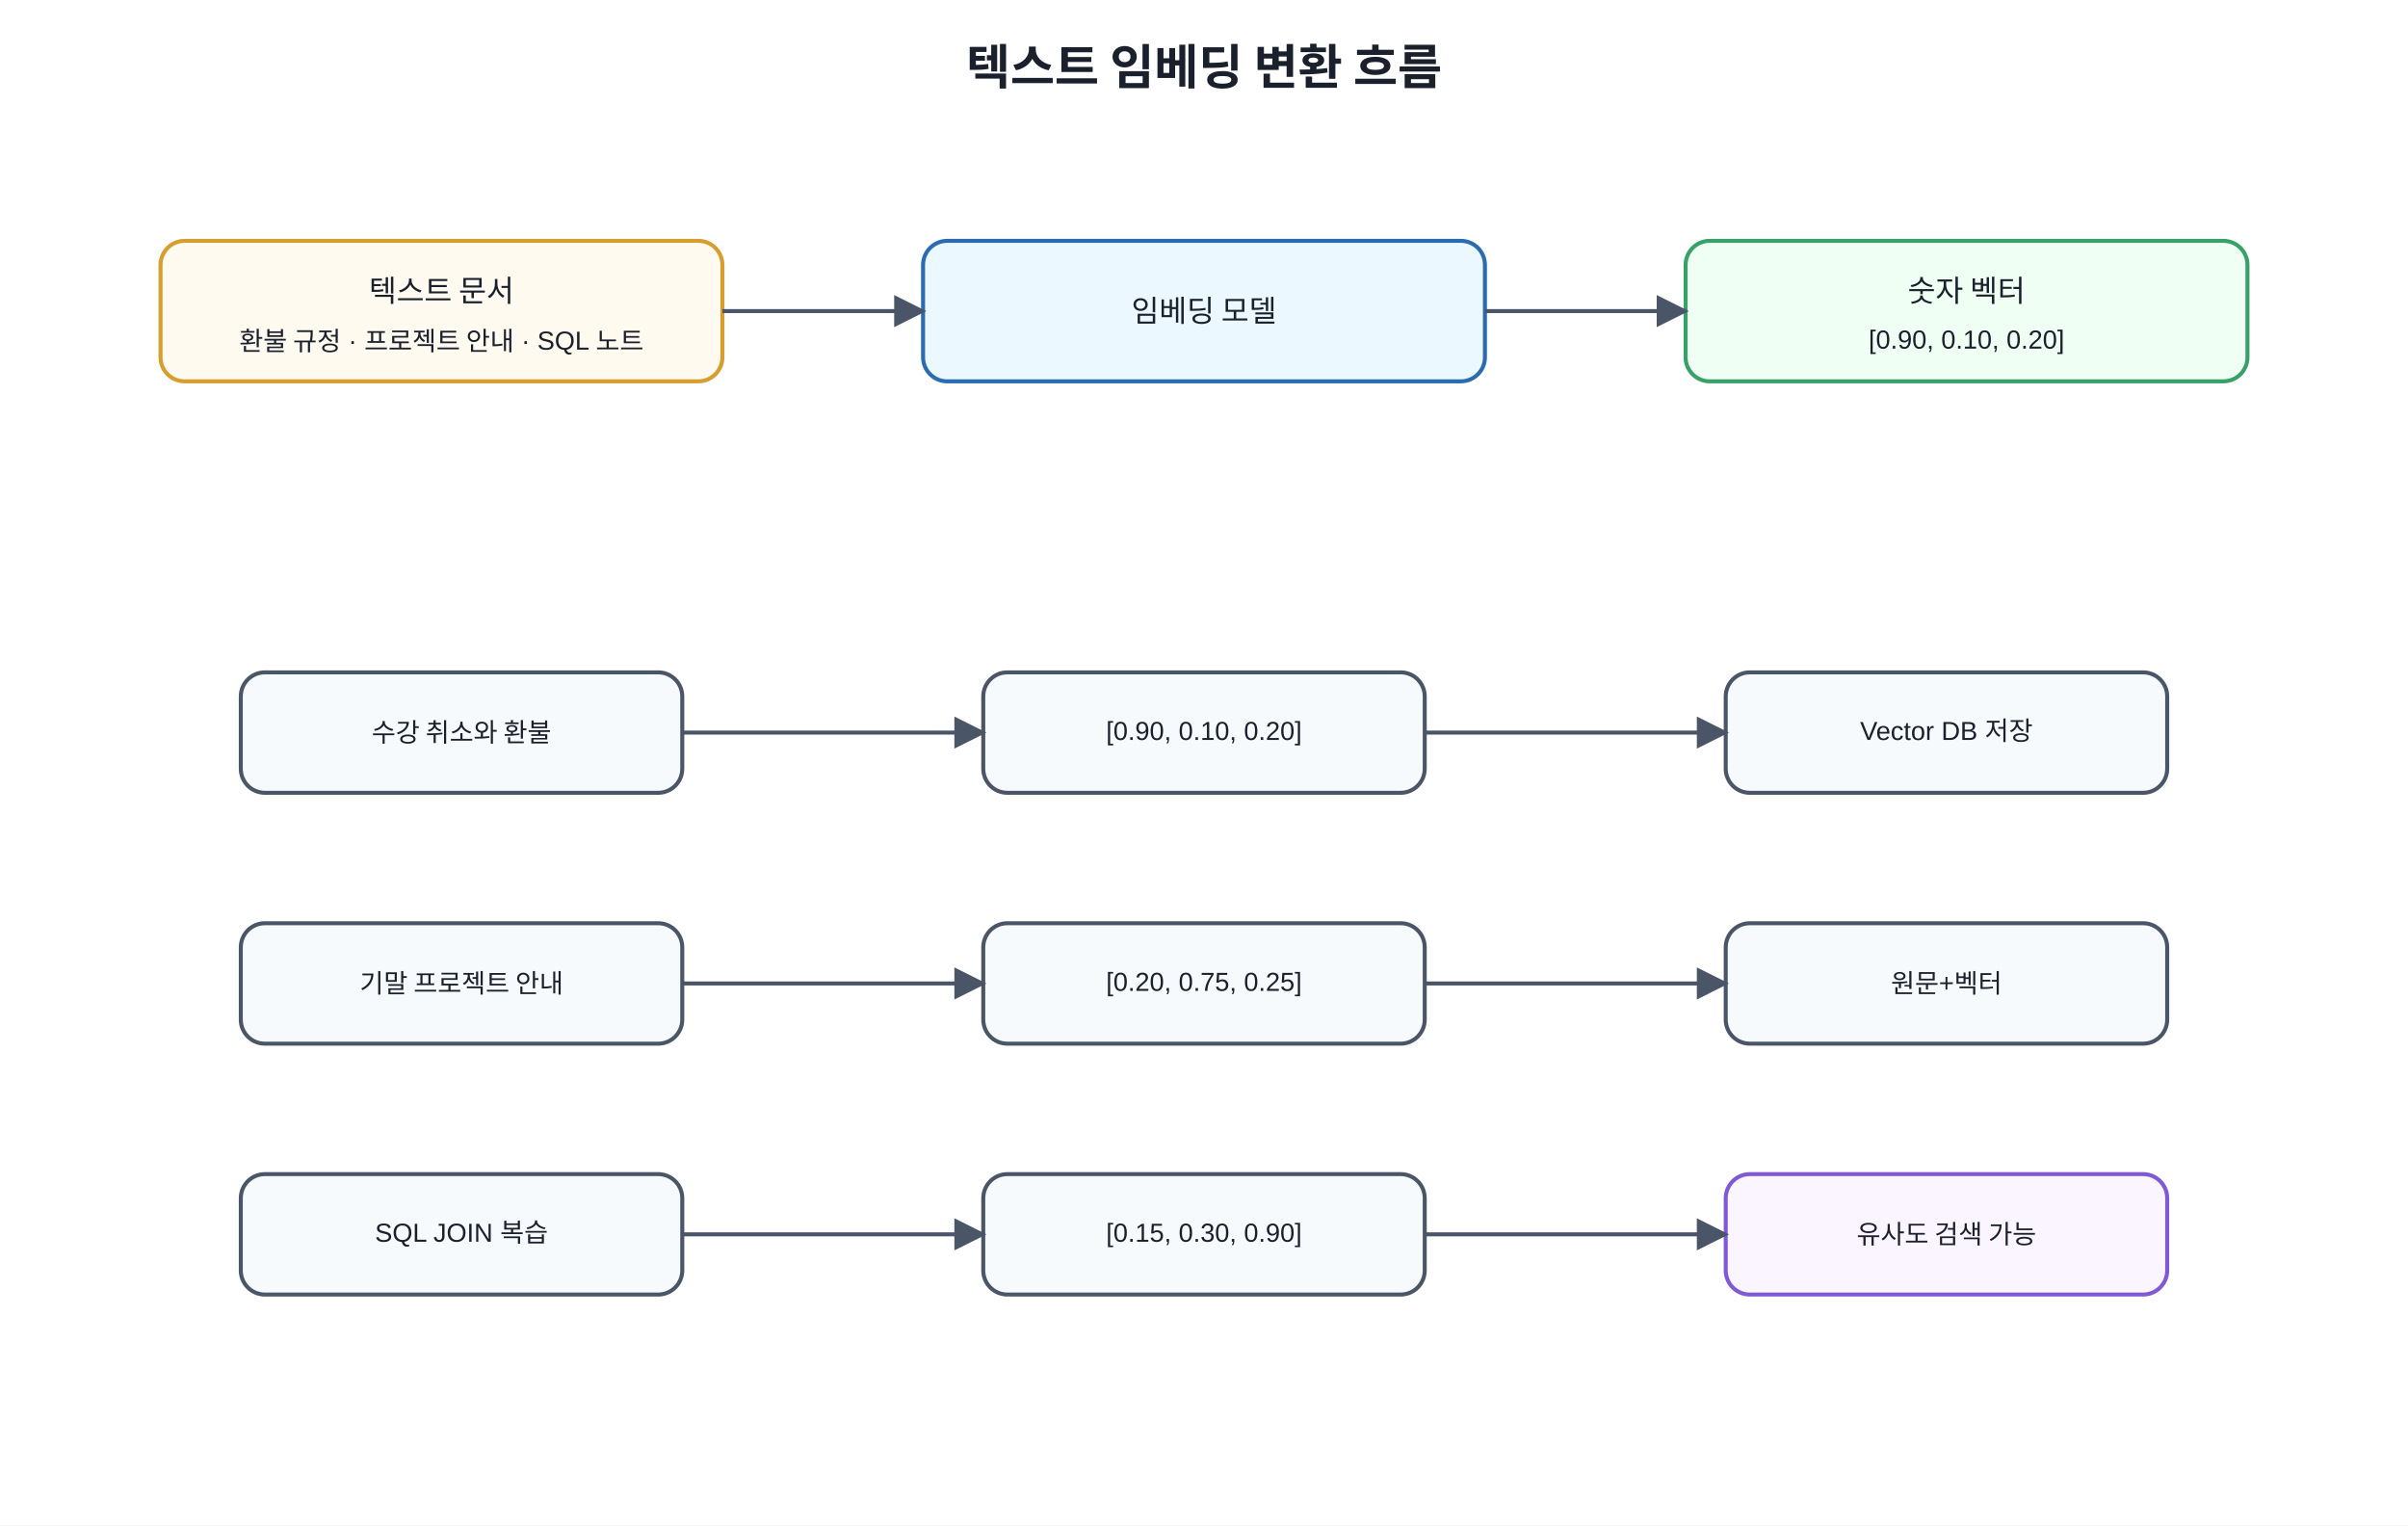
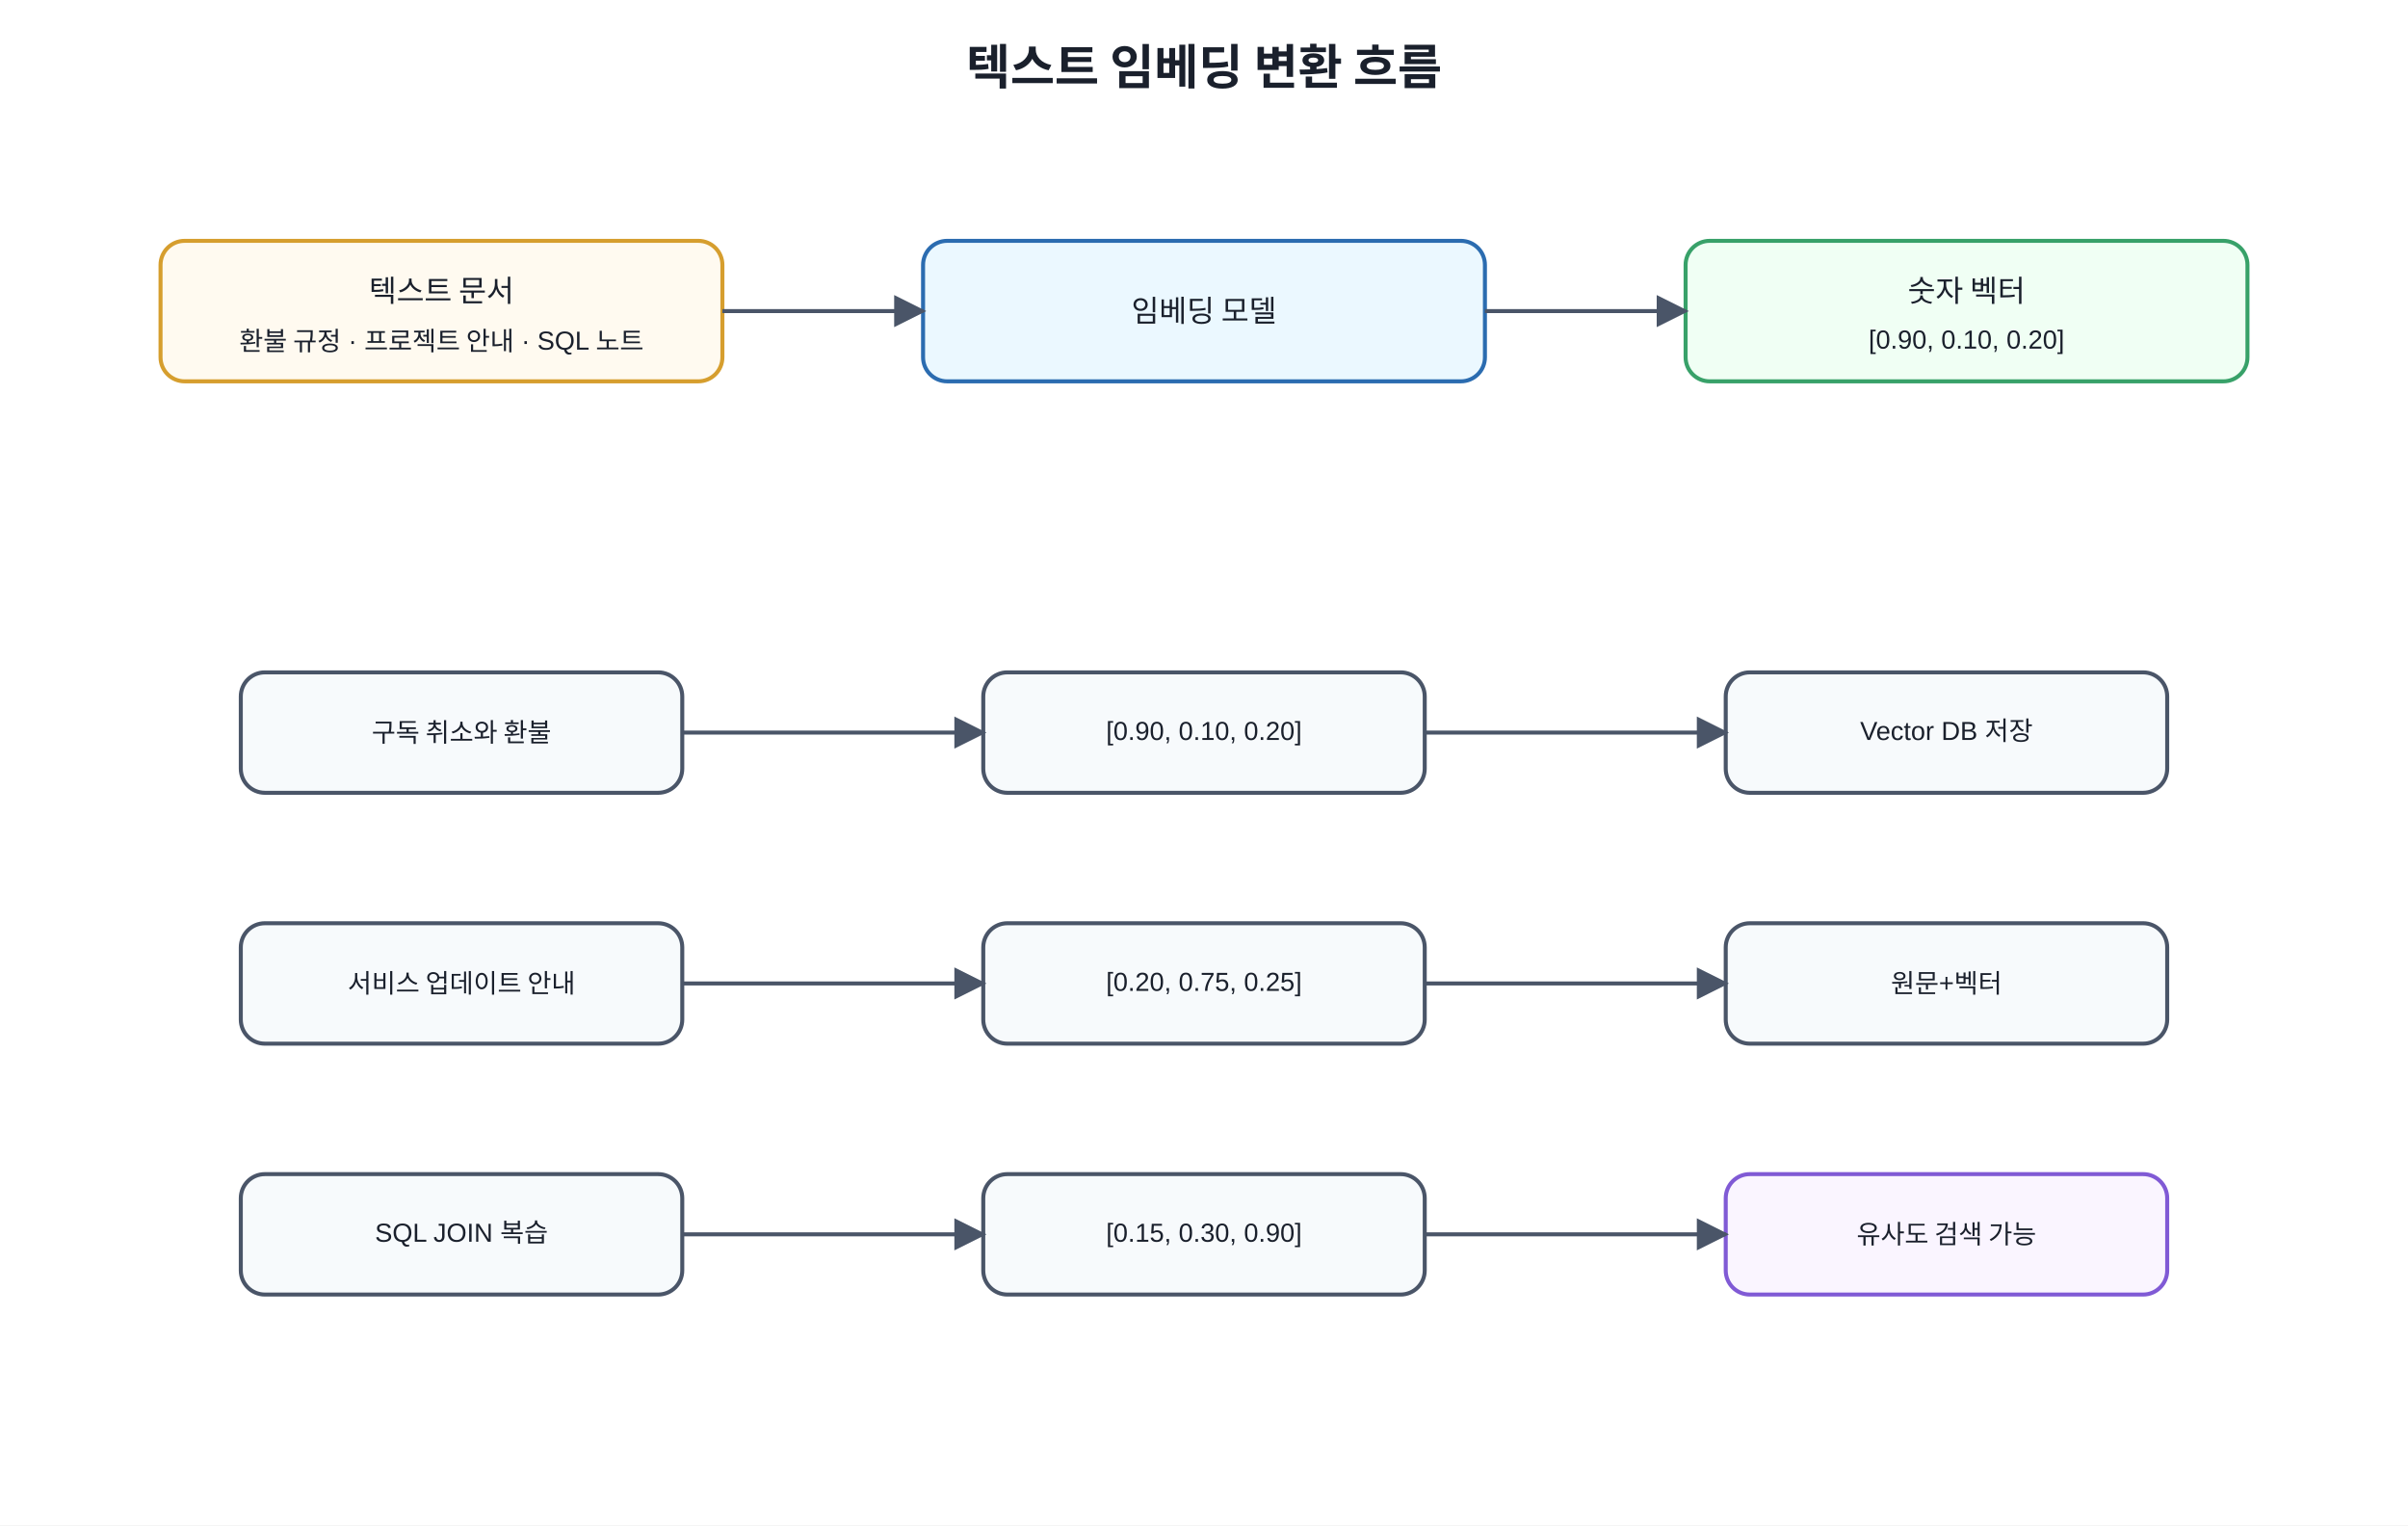
<svg xmlns="http://www.w3.org/2000/svg" width="1200" height="760" viewBox="0 0 1200 760">
  <defs>
    <marker id="a" viewBox="0 0 10 10" refX="9" refY="5" markerWidth="8" markerHeight="8" orient="auto">
      <path d="M0 0L10 5L0 10z" fill="#4a5568" />
    </marker>
    <style>text{font-family:Malgun Gothic,Apple SD Gothic Neo,Noto Sans KR,Arial,sans-serif;fill:#1a202c}.t{font-size:24px;font-weight:700}.b{fill:#f7fafc;stroke:#4a5568;stroke-width:2;rx:12}.m{fill:#ebf8ff;stroke:#2b6cb0}.g{fill:#f0fff4;stroke:#38a169}.y{fill:#fffaf0;stroke:#d69e2e}.p{fill:#faf5ff;stroke:#805ad5}.l{font-size:15px;text-anchor:middle;dominant-baseline:middle}.s{font-size:13px;text-anchor:middle;dominant-baseline:middle}</style>
  </defs>
  <rect width="100%" height="100%" fill="white" />
  <text x="600" y="42" text-anchor="middle" class="t">텍스트 임베딩 변환 흐름</text>
  <rect x="80" y="120" width="280" height="70" class="b y" />
  <text x="220" y="145" class="l">텍스트 문서</text>
  <text x="220" y="170" class="s">환불 규정 · 프로젝트 안내 · SQL 노트</text>
  <rect x="460" y="120" width="280" height="70" class="b m" />
  <text x="600" y="155" class="l">임베딩 모델</text>
  <rect x="840" y="120" width="280" height="70" class="b g" />
  <text x="980" y="145" class="l">숫자 벡터</text>
  <text x="980" y="170" class="s">[0.90, 0.10, 0.20]</text>
  <rect x="120" y="335" width="220" height="60" class="b" />
-   <text x="230" y="365" class="s">수강 취소와 환불</text>
+   <text x="230" y="365" class="s">구독 취소와 환불</text>
  <rect x="490" y="335" width="220" height="60" class="b" />
  <text x="600" y="365" class="s">[0.90, 0.10, 0.20]</text>
  <rect x="860" y="335" width="220" height="60" class="b" />
  <text x="970" y="365" class="s">Vector DB 저장</text>
  <rect x="120" y="460" width="220" height="60" class="b" />
-   <text x="230" y="490" class="s">기말 프로젝트 안내</text>
+   <text x="230" y="490" class="s">서비스 업데이트 안내</text>
  <rect x="490" y="460" width="220" height="60" class="b" />
  <text x="600" y="490" class="s">[0.20, 0.75, 0.25]</text>
  <rect x="860" y="460" width="220" height="60" class="b" />
  <text x="970" y="490" class="s">원문+벡터</text>
  <rect x="120" y="585" width="220" height="60" class="b" />
  <text x="230" y="615" class="s">SQL JOIN 복습</text>
  <rect x="490" y="585" width="220" height="60" class="b" />
  <text x="600" y="615" class="s">[0.15, 0.30, 0.90]</text>
  <rect x="860" y="585" width="220" height="60" class="b p" />
  <text x="970" y="615" class="s">유사도 검색 가능</text>
  <line x1="360" y1="155" x2="460" y2="155" stroke="#4a5568" stroke-width="2" marker-end="url(#a)" />
  <line x1="740" y1="155" x2="840" y2="155" stroke="#4a5568" stroke-width="2" marker-end="url(#a)" />
  <line x1="340" y1="365" x2="490" y2="365" stroke="#4a5568" stroke-width="2" marker-end="url(#a)" />
  <line x1="710" y1="365" x2="860" y2="365" stroke="#4a5568" stroke-width="2" marker-end="url(#a)" />
  <line x1="340" y1="490" x2="490" y2="490" stroke="#4a5568" stroke-width="2" marker-end="url(#a)" />
  <line x1="710" y1="490" x2="860" y2="490" stroke="#4a5568" stroke-width="2" marker-end="url(#a)" />
  <line x1="340" y1="615" x2="490" y2="615" stroke="#4a5568" stroke-width="2" marker-end="url(#a)" />
  <line x1="710" y1="615" x2="860" y2="615" stroke="#4a5568" stroke-width="2" marker-end="url(#a)" />
</svg>
